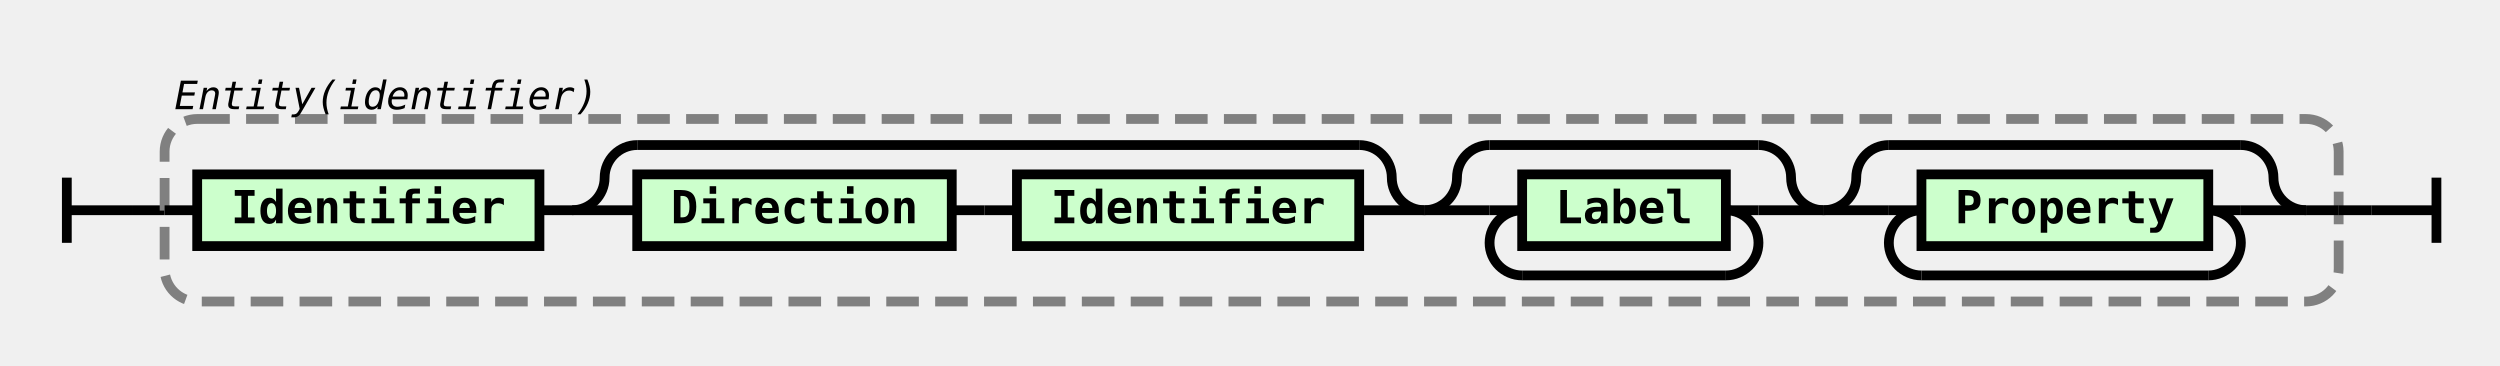
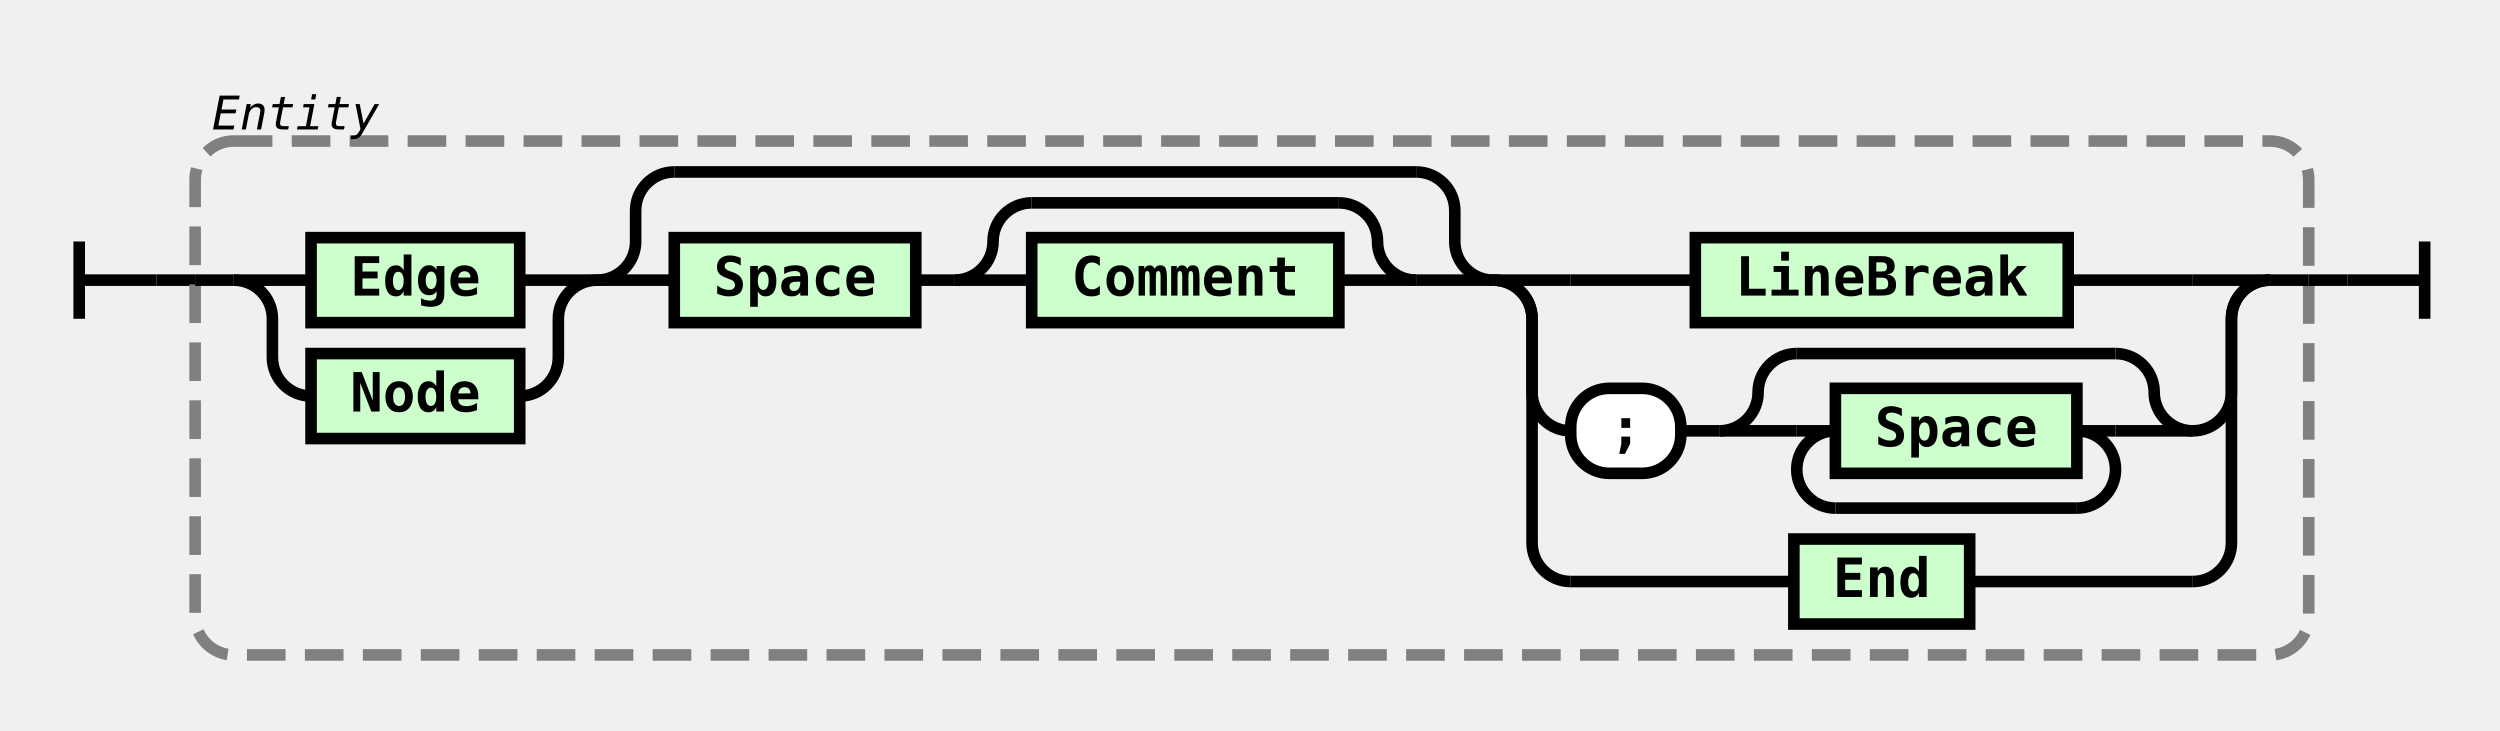
- <svg xmlns="http://www.w3.org/2000/svg" class="railroad-diagram" width="767" height="112" viewBox="0 0 767 112">
+ <svg xmlns="http://www.w3.org/2000/svg" class="railroad-diagram" width="647" height="189" viewBox="0 0 647 189">
  <g transform="translate(.5 .5)">
    <g class="Start">
-       <path d="M20 54v20m0 -10h20" />
+       <path d="M20 62v20m0 -10h20" />
    </g>
-     <path d="M40 64h10" />
+     <path d="M40 72h10" />
    <g class="Group rule">
-       <path d="M50 64h0" />
-       <path d="M717 64h0" />
-       <rect x="50" y="36" width="667" height="56" rx="10" ry="10" class="group-box" />
+       <path d="M50 72h0" />
+       <path d="M597 72h0" />
+       <rect x="50" y="36" width="547" height="133" rx="10" ry="10" class="group-box" />
      <g class="Sequence">
-         <path d="M50 64h10" />
-         <path d="M707 64h10" />
-         <path d="M165 64h10" />
-         <g class="non-terminal rule-ref">
-           <path d="M60 64h0" />
-           <path d="M165 64h0" />
-           <rect x="60" y="53" width="105" height="22" />
-           <text x="112.5" y="68">Identifier</text>
+         <path d="M50 72h10" />
+         <path d="M587 72h10" />
+         <g class="Choice">
+           <path d="M60 72h0" />
+           <path d="M154 72h0" />
+           <path d="M60 72h20" />
+           <g class="non-terminal rule-ref">
+             <path d="M80 72h0" />
+             <path d="M134 72h0" />
+             <rect x="80" y="61" width="54" height="22" />
+             <text x="107" y="76">Edge</text>
+           </g>
+           <path d="M134 72h20" />
+           <path d="M60 72a10 10 0 0 1 10 10v10a10 10 0 0 0 10 10" />
+           <g class="non-terminal rule-ref">
+             <path d="M80 102h0" />
+             <path d="M134 102h0" />
+             <rect x="80" y="91" width="54" height="22" />
+             <text x="107" y="106">Node</text>
+           </g>
+           <path d="M134 102a10 10 0 0 0 10 -10v-10a10 10 0 0 1 10 -10" />
        </g>
        <g class="Choice">
-           <path d="M175 64h0" />
-           <path d="M436.5 64h0" />
-           <path d="M175 64a10 10 0 0 0 10 -10v0a10 10 0 0 1 10 -10" />
+           <path d="M154 72h0" />
+           <path d="M386 72h0" />
+           <path d="M154 72a10 10 0 0 0 10 -10v-8a10 10 0 0 1 10 -10" />
          <g class="Skip">
-             <path d="M195 44h221.5" />
-           </g>
-           <path d="M416.5 44a10 10 0 0 1 10 10v0a10 10 0 0 0 10 10" />
-           <path d="M175 64h20" />
+             <path d="M174 44h192" />
+           </g>
+           <path d="M366 44a10 10 0 0 1 10 10v8a10 10 0 0 0 10 10" />
+           <path d="M154 72h20" />
          <g class="Sequence">
-             <path d="M195 64h0" />
-             <path d="M416.5 64h0" />
-             <path d="M291.5 64h10" />
+             <path d="M174 72h0" />
+             <path d="M366 72h0" />
+             <path d="M236.5 72h10" />
            <g class="non-terminal rule-ref">
-               <path d="M195 64h0" />
-               <path d="M291.5 64h0" />
-               <rect x="195" y="53" width="96.5" height="22" />
-               <text x="243.25" y="68">Direction</text>
-             </g>
-             <path d="M301.5 64h10" />
-             <g class="non-terminal rule-ref">
-               <path d="M311.5 64h0" />
-               <path d="M416.5 64h0" />
-               <rect x="311.5" y="53" width="105" height="22" />
-               <text x="364" y="68">Identifier</text>
-             </g>
-           </g>
-           <path d="M416.5 64h20" />
+               <path d="M174 72h0" />
+               <path d="M236.5 72h0" />
+               <rect x="174" y="61" width="62.5" height="22" />
+               <text x="205.25" y="76">Space</text>
+             </g>
+             <g class="Choice">
+               <path d="M246.5 72h0" />
+               <path d="M366 72h0" />
+               <path d="M246.5 72a10 10 0 0 0 10 -10v0a10 10 0 0 1 10 -10" />
+               <g class="Skip">
+                 <path d="M266.5 52h79.5" />
+               </g>
+               <path d="M346 52a10 10 0 0 1 10 10v0a10 10 0 0 0 10 10" />
+               <path d="M246.5 72h20" />
+               <g class="non-terminal rule-ref">
+                 <path d="M266.5 72h0" />
+                 <path d="M346 72h0" />
+                 <rect x="266.5" y="61" width="79.5" height="22" />
+                 <text x="306.25" y="76">Comment</text>
+               </g>
+               <path d="M346 72h20" />
+             </g>
+           </g>
+           <path d="M366 72h20" />
        </g>
        <g class="Choice">
-           <path d="M436.5 64h0" />
-           <path d="M559 64h0" />
-           <path d="M436.5 64a10 10 0 0 0 10 -10v0a10 10 0 0 1 10 -10" />
-           <g class="Skip">
-             <path d="M456.5 44h82.5" />
-           </g>
-           <path d="M539 44a10 10 0 0 1 10 10v0a10 10 0 0 0 10 10" />
-           <path d="M436.5 64h20" />
-           <g class="OneOrMore">
-             <path d="M456.5 64h0" />
-             <path d="M539 64h0" />
-             <path d="M466.5 64a10 10 0 0 0 -10 10v0a10 10 0 0 0 10 10" />
-             <g class="Skip">
-               <path d="M466.5 84h62.5" />
-             </g>
-             <path d="M529 84a10 10 0 0 0 10 -10v0a10 10 0 0 0 -10 -10" />
-             <path d="M456.5 64h10" />
-             <path d="M529 64h10" />
-             <g class="non-terminal rule-ref">
-               <path d="M466.5 64h0" />
-               <path d="M529 64h0" />
-               <rect x="466.5" y="53" width="62.5" height="22" />
-               <text x="497.75" y="68">Label</text>
-             </g>
-           </g>
-           <path d="M539 64h20" />
-         </g>
-         <g class="Choice">
-           <path d="M559 64h0" />
-           <path d="M707 64h0" />
-           <path d="M559 64a10 10 0 0 0 10 -10v0a10 10 0 0 1 10 -10" />
-           <g class="Skip">
-             <path d="M579 44h108" />
-           </g>
-           <path d="M687 44a10 10 0 0 1 10 10v0a10 10 0 0 0 10 10" />
-           <path d="M559 64h20" />
-           <g class="OneOrMore">
-             <path d="M579 64h0" />
-             <path d="M687 64h0" />
-             <path d="M589 64a10 10 0 0 0 -10 10v0a10 10 0 0 0 10 10" />
-             <g class="Skip">
-               <path d="M589 84h88" />
-             </g>
-             <path d="M677 84a10 10 0 0 0 10 -10v0a10 10 0 0 0 -10 -10" />
-             <path d="M579 64h10" />
-             <path d="M677 64h10" />
-             <g class="non-terminal rule-ref">
-               <path d="M589 64h0" />
-               <path d="M677 64h0" />
-               <rect x="589" y="53" width="88" height="22" />
-               <text x="633" y="68">Property</text>
-             </g>
-           </g>
-           <path d="M687 64h20" />
+           <path d="M386 72h0" />
+           <path d="M587 72h0" />
+           <path d="M386 72h20" />
+           <g class="non-terminal rule-ref">
+             <path d="M406 72h32.25" />
+             <path d="M534.75 72h32.25" />
+             <rect x="438.25" y="61" width="96.5" height="22" />
+             <text x="486.5" y="76">LineBreak</text>
+           </g>
+           <path d="M567 72h20" />
+           <path d="M386 72a10 10 0 0 1 10 10v19a10 10 0 0 0 10 10" />
+           <g class="Sequence">
+             <path d="M406 111h0" />
+             <path d="M567 111h0" />
+             <path d="M434.5 111h10" />
+             <g class="terminal literal">
+               <path d="M406 111h0" />
+               <path d="M434.5 111h0" />
+               <rect x="406" y="100" width="28.5" height="22" rx="10" ry="10" />
+               <text x="420.25" y="115">;</text>
+             </g>
+             <g class="Choice">
+               <path d="M444.5 111h0" />
+               <path d="M567 111h0" />
+               <path d="M444.5 111a10 10 0 0 0 10 -10v0a10 10 0 0 1 10 -10" />
+               <g class="Skip">
+                 <path d="M464.5 91h82.5" />
+               </g>
+               <path d="M547 91a10 10 0 0 1 10 10v0a10 10 0 0 0 10 10" />
+               <path d="M444.5 111h20" />
+               <g class="OneOrMore">
+                 <path d="M464.5 111h0" />
+                 <path d="M547 111h0" />
+                 <path d="M474.5 111a10 10 0 0 0 -10 10v0a10 10 0 0 0 10 10" />
+                 <g class="Skip">
+                   <path d="M474.5 131h62.5" />
+                 </g>
+                 <path d="M537 131a10 10 0 0 0 10 -10v0a10 10 0 0 0 -10 -10" />
+                 <path d="M464.5 111h10" />
+                 <path d="M537 111h10" />
+                 <g class="non-terminal rule-ref">
+                   <path d="M474.5 111h0" />
+                   <path d="M537 111h0" />
+                   <rect x="474.5" y="100" width="62.5" height="22" />
+                   <text x="505.75" y="115">Space</text>
+                 </g>
+               </g>
+               <path d="M547 111h20" />
+             </g>
+           </g>
+           <path d="M567 111a10 10 0 0 0 10 -10v-19a10 10 0 0 1 10 -10" />
+           <path d="M386 72a10 10 0 0 1 10 10v58a10 10 0 0 0 10 10" />
+           <g class="non-terminal rule-ref">
+             <path d="M406 150h57.75" />
+             <path d="M509.25 150h57.75" />
+             <rect x="463.75" y="139" width="45.5" height="22" />
+             <text x="486.5" y="154">End</text>
+           </g>
+           <path d="M567 150a10 10 0 0 0 10 -10v-58a10 10 0 0 1 10 -10" />
        </g>
      </g>
      <g class="comment">
        <path d="M50 28h0" />
-         <path d="M186 28h0" />
-         <text x="118" y="33" class="comment">Entity(identifier)</text>
+         <path d="M102 28h0" />
+         <text x="76" y="33" class="comment">Entity</text>
      </g>
    </g>
-     <path d="M717 64h10" />
-     <path class="End" d="M 727 64 h 20 m 0 -10 v 20" />
+     <path d="M597 72h10" />
+     <path class="End" d="M 607 72 h 20 m 0 -10 v 20" />
  </g>
  <style>  svg {
    background-color: hsl(30,20%,95%);
  }
  path {
    stroke-width: 3;
    stroke: black;
    fill: rgba(0,0,0,0);
  }
  text {
    font: bold 14px monospace;
    text-anchor: middle;
    white-space: pre;
  }
  text.diagram-text {
    font-size: 12px;
  }
  text.diagram-arrow {
    font-size: 16px;
  }
  text.label {
    text-anchor: start;
  }
  text.comment {
    font: italic 12px monospace;
  }
  g.non-terminal text {
    /*font-style: italic;*/
  }
  rect {
    stroke-width: 3;
    stroke: black;
    fill: hsl(120,100%,90%);
  }
  rect.group-box {
    stroke: gray;
    stroke-dasharray: 10 5;
    fill: none;
  }
  g.literal rect {
    fill: #fff;
  }
  path.diagram-text {
    stroke-width: 3;
    stroke: black;
    fill: white;
    cursor: help;
  }
  .decision path {
    fill: #ccc;
  }
  g.diagram-text:hover path.diagram-text {
    fill: #eee;
  }
  text.repeat-text {
    font: italic 12px monospace;
    text-anchor: end;
  }
  .repeat-box &gt; rect.group-box {
    stroke: gray;
    stroke-width: 2;
    stroke-dasharray: 1 5;
    fill: none;
  }
  .delimiter &gt; rect.group-box {
    stroke: gray;
    stroke-width: 2;
    stroke-dasharray: 1 5;
    fill: none;
  }

</style>
</svg>
